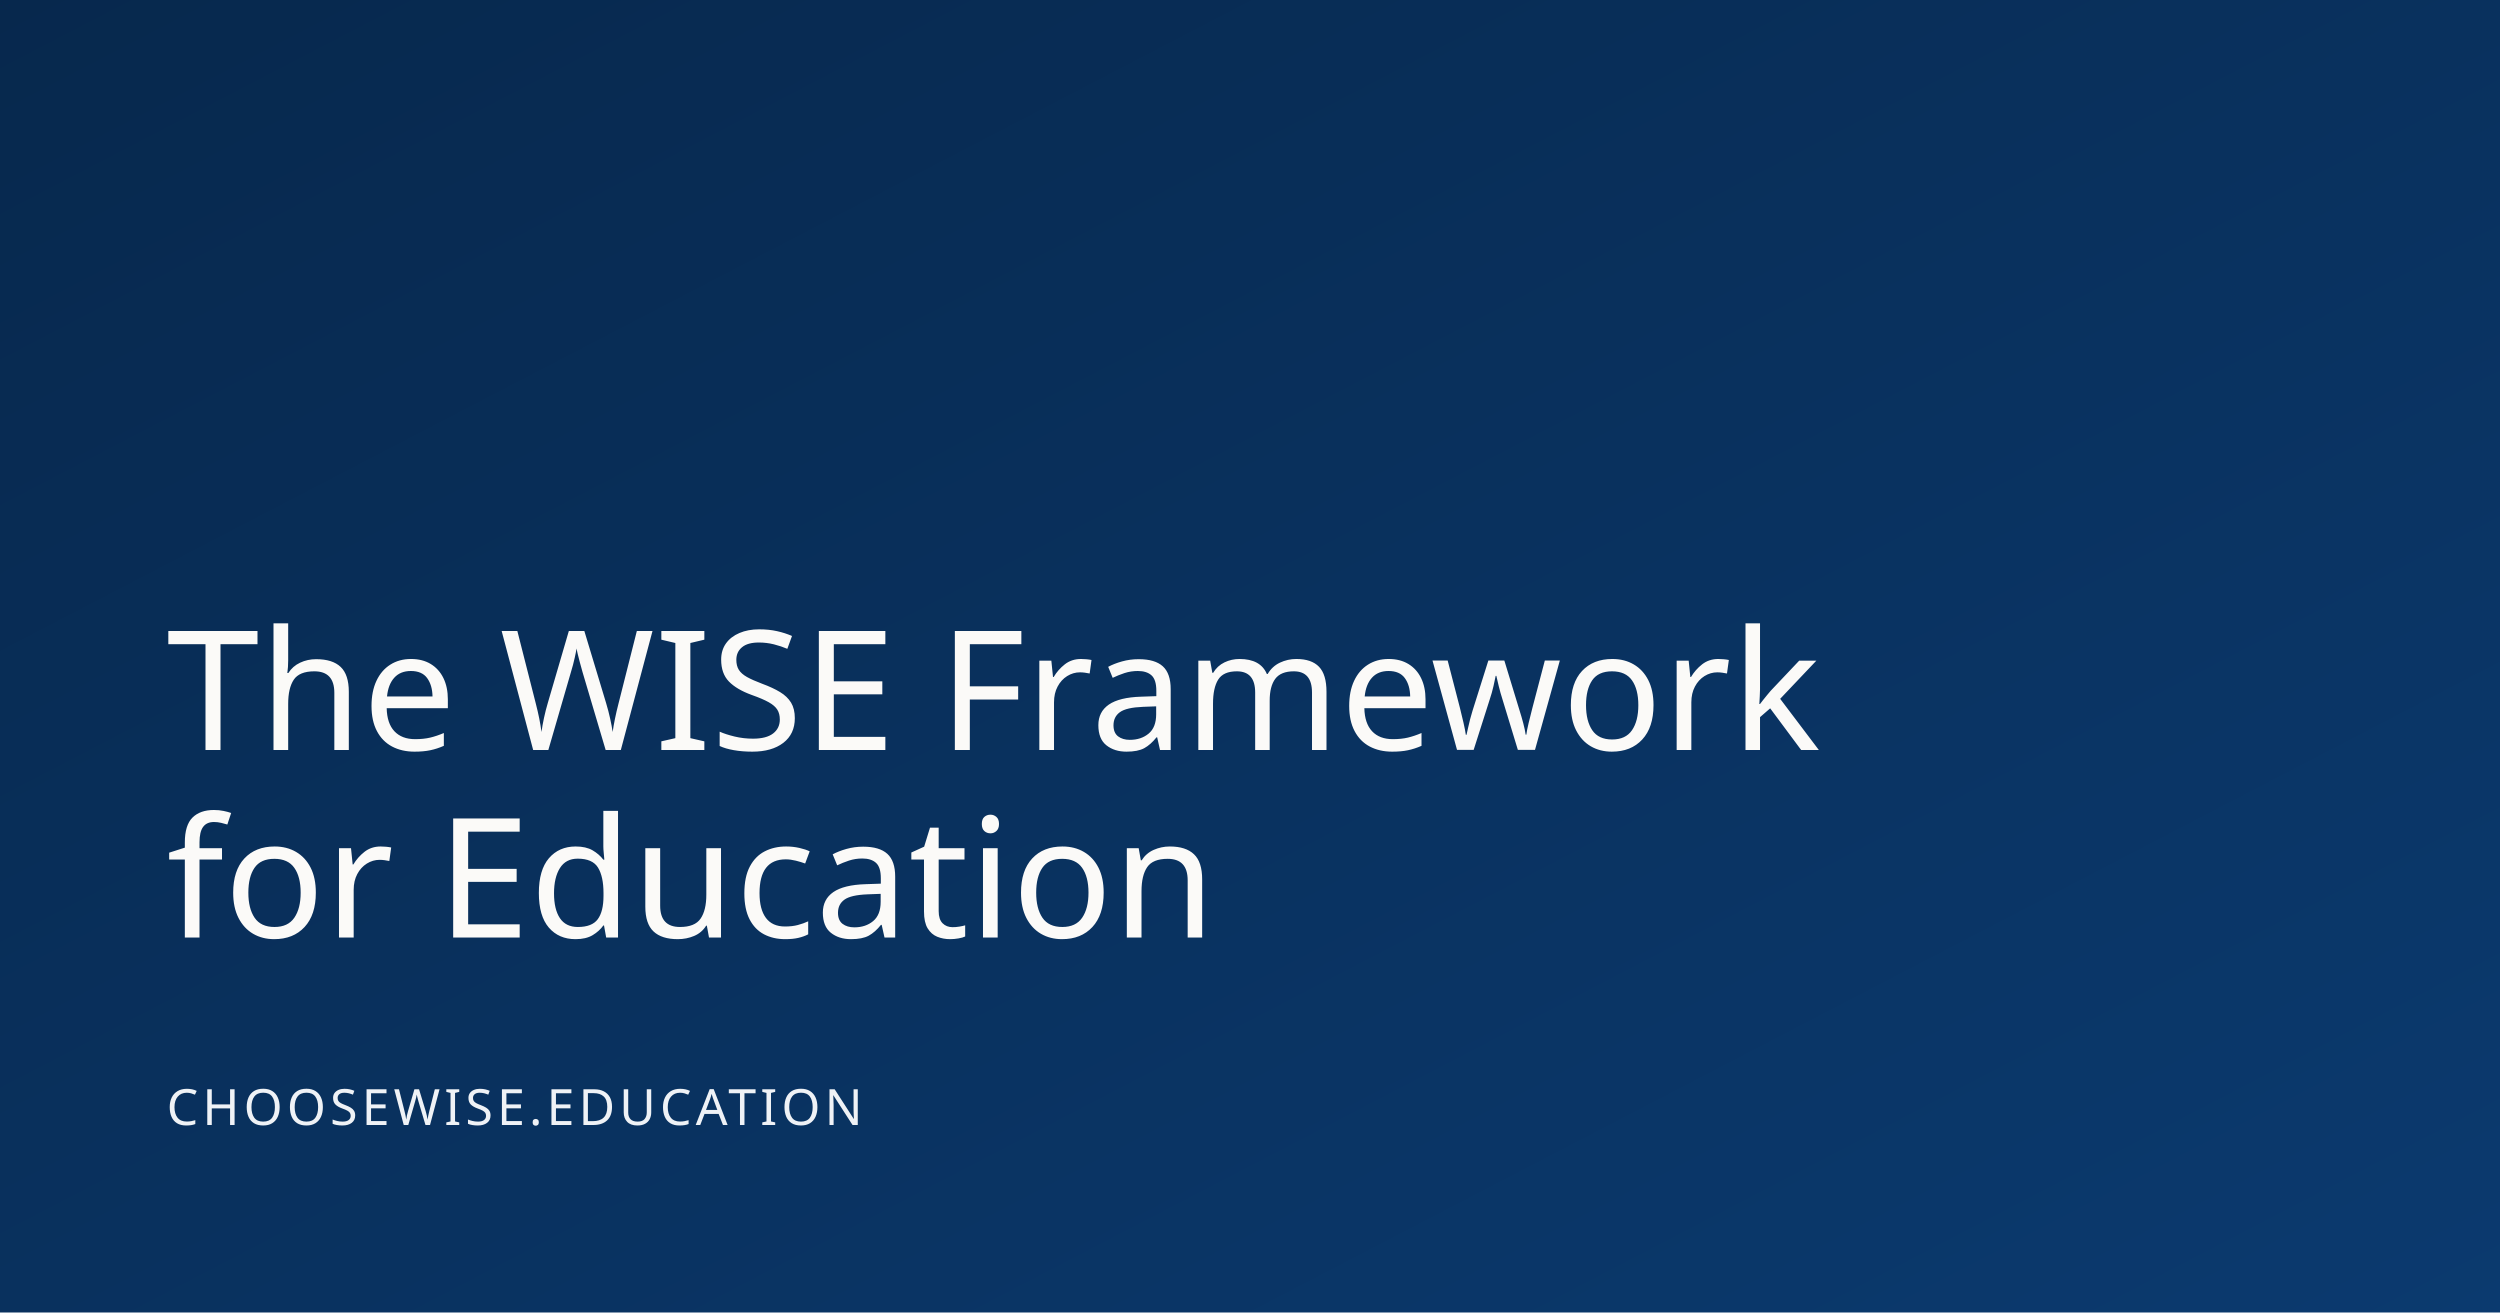
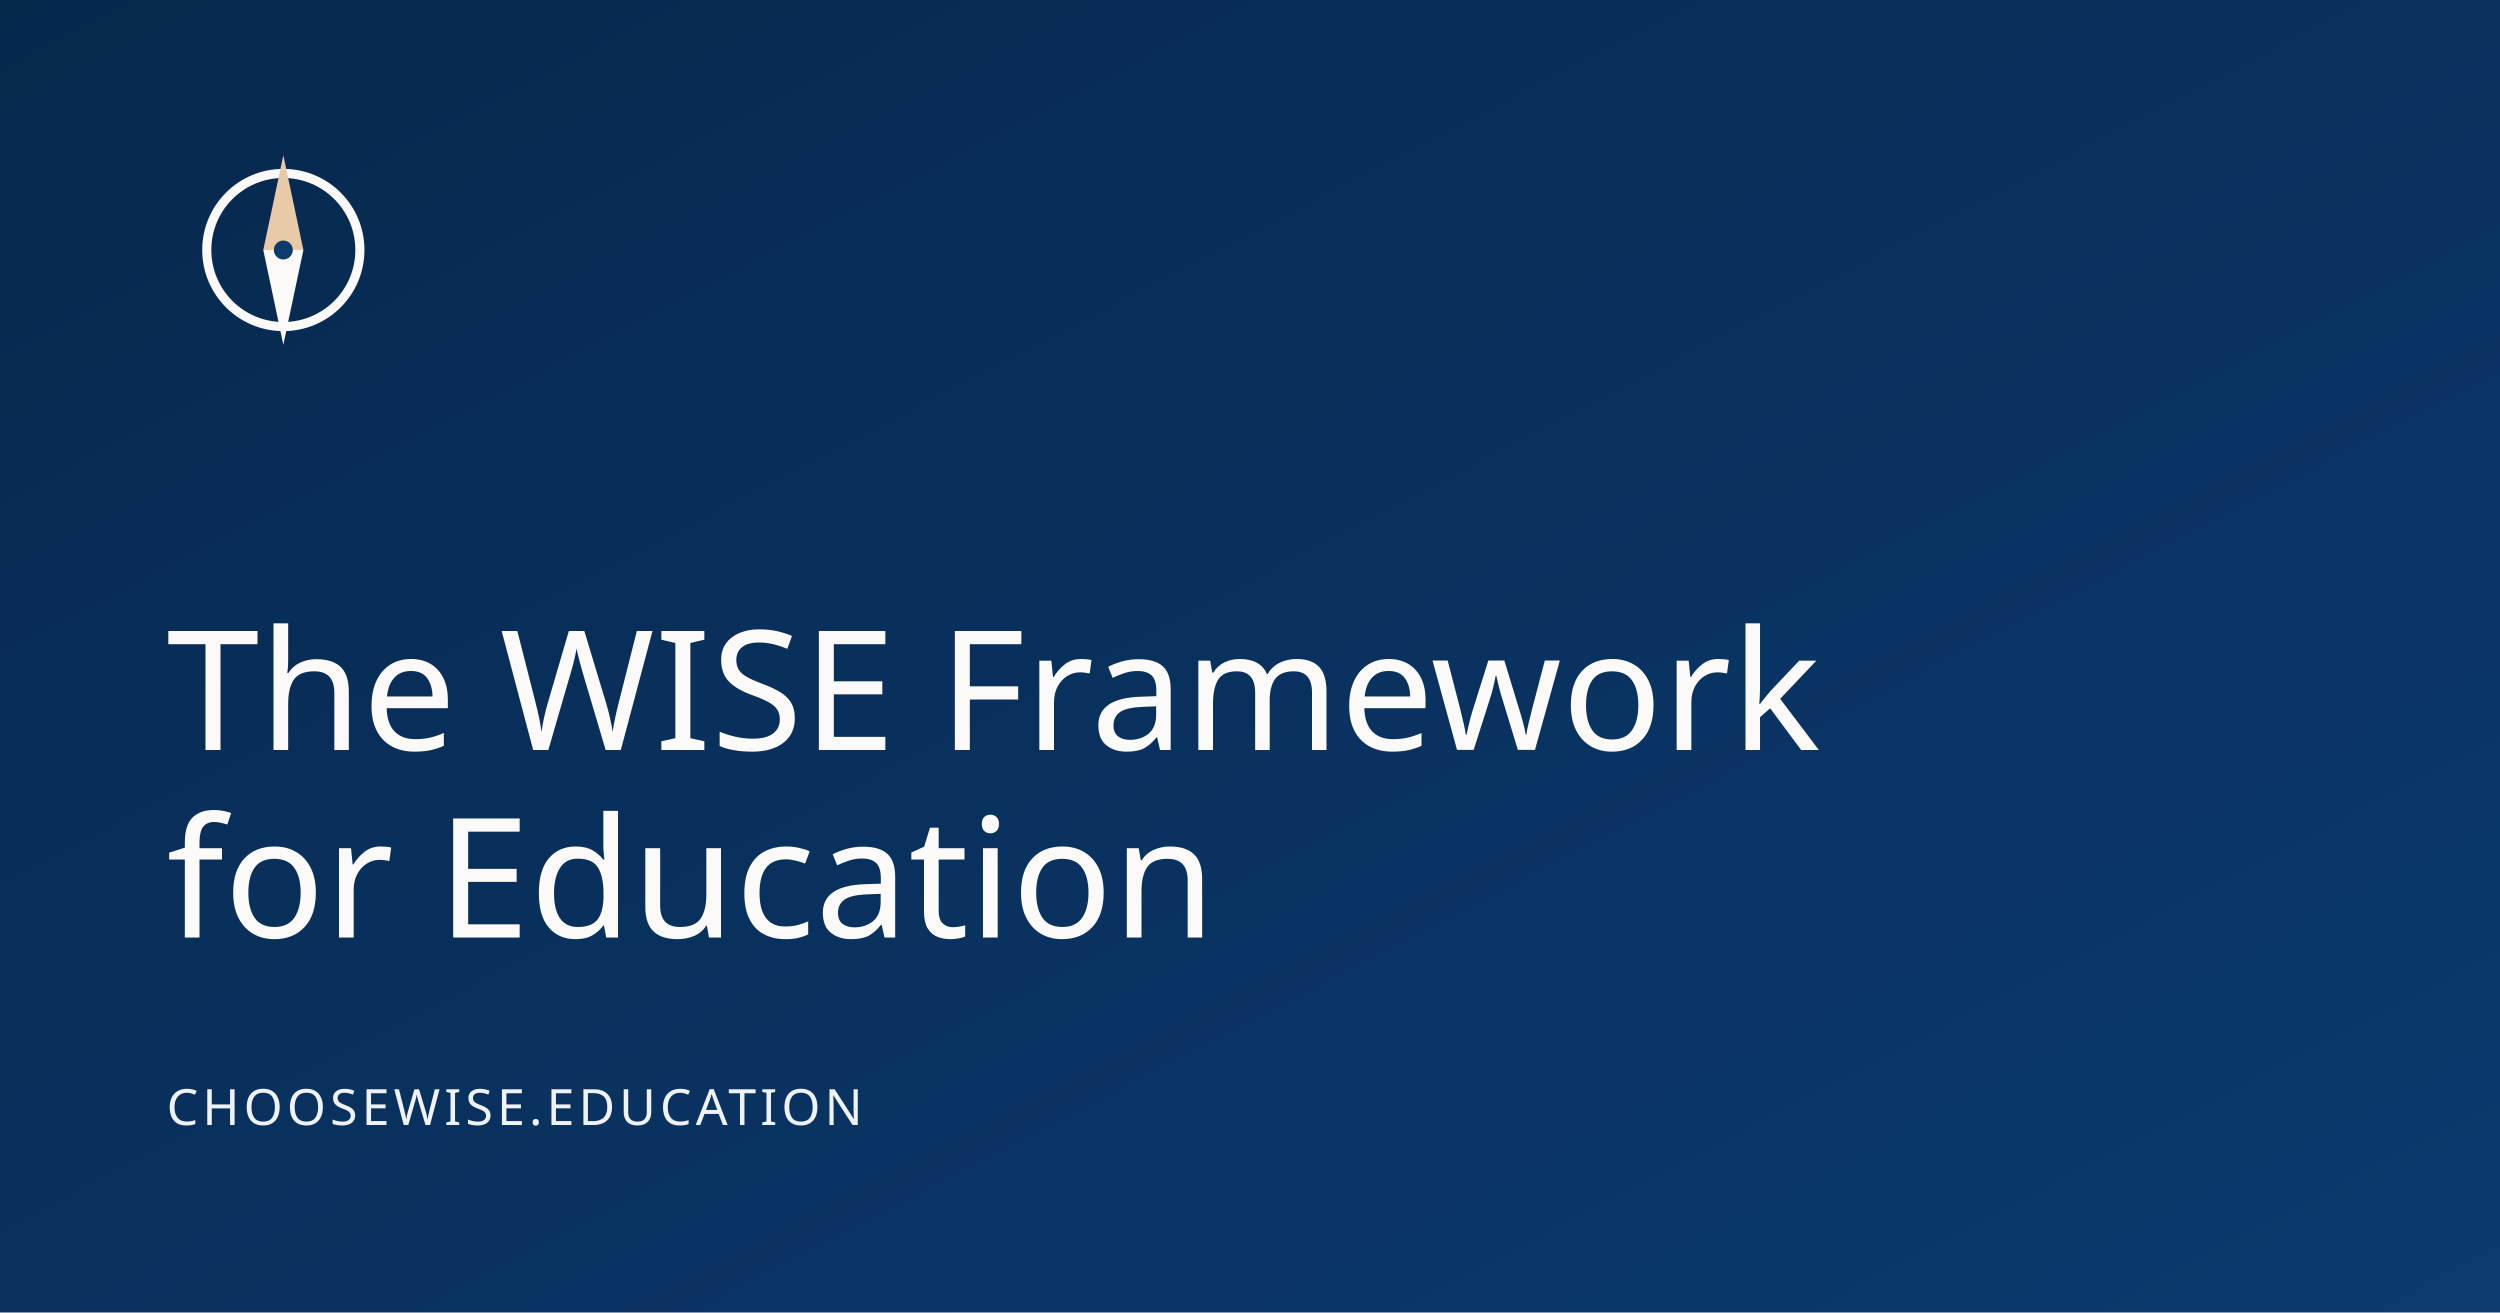
<svg xmlns="http://www.w3.org/2000/svg" viewBox="0 0 1200 630" width="1200" height="630">
  <defs>
    <style>
      @font-face {
        font-family: 'Hanken Grotesk';
        src: url('../../../fonts/hanken-grotesk/HankenGrotesk-VariableFont.woff2') format('woff2');
        font-weight: 300 600;
        font-style: normal;
      }
    </style>
    <linearGradient id="bg" x1="0" y1="0" x2="1" y2="1">
      <stop offset="0%" stop-color="#07284D" />
      <stop offset="100%" stop-color="#0B3A6F" />
    </linearGradient>
  </defs>
  <rect width="1200" height="630" fill="url(#bg)" />
+   <svg x="80" y="64" width="112" height="112" viewBox="0 0 64 64">
+     <circle cx="32" cy="32" r="21" fill="none" stroke="#FBFAF8" stroke-width="2.5" />
+     <path d="M32 58 L37.5 32 L26.5 32 Z" fill="#FBFAF8" />
+     <path d="M32 6 L37.5 32 L26.5 32 Z" fill="#E8C9A8" />
+     <circle cx="32" cy="32" r="2.6" fill="#0B3A6F" />
+   </svg>
  <text x="80" y="360" font-family="Hanken Grotesk, sans-serif" font-size="80" font-weight="300" fill="#FBFAF8">The WISE Framework</text>
  <text x="80" y="450" font-family="Hanken Grotesk, sans-serif" font-size="80" font-weight="300" fill="#FBFAF8">for Education</text>
  <text x="80" y="540" font-family="Hanken Grotesk, sans-serif" font-size="24" font-weight="500" fill="#EFF2F6" letter-spacing="2">CHOOSEWISE.EDUCATION</text>
</svg>
